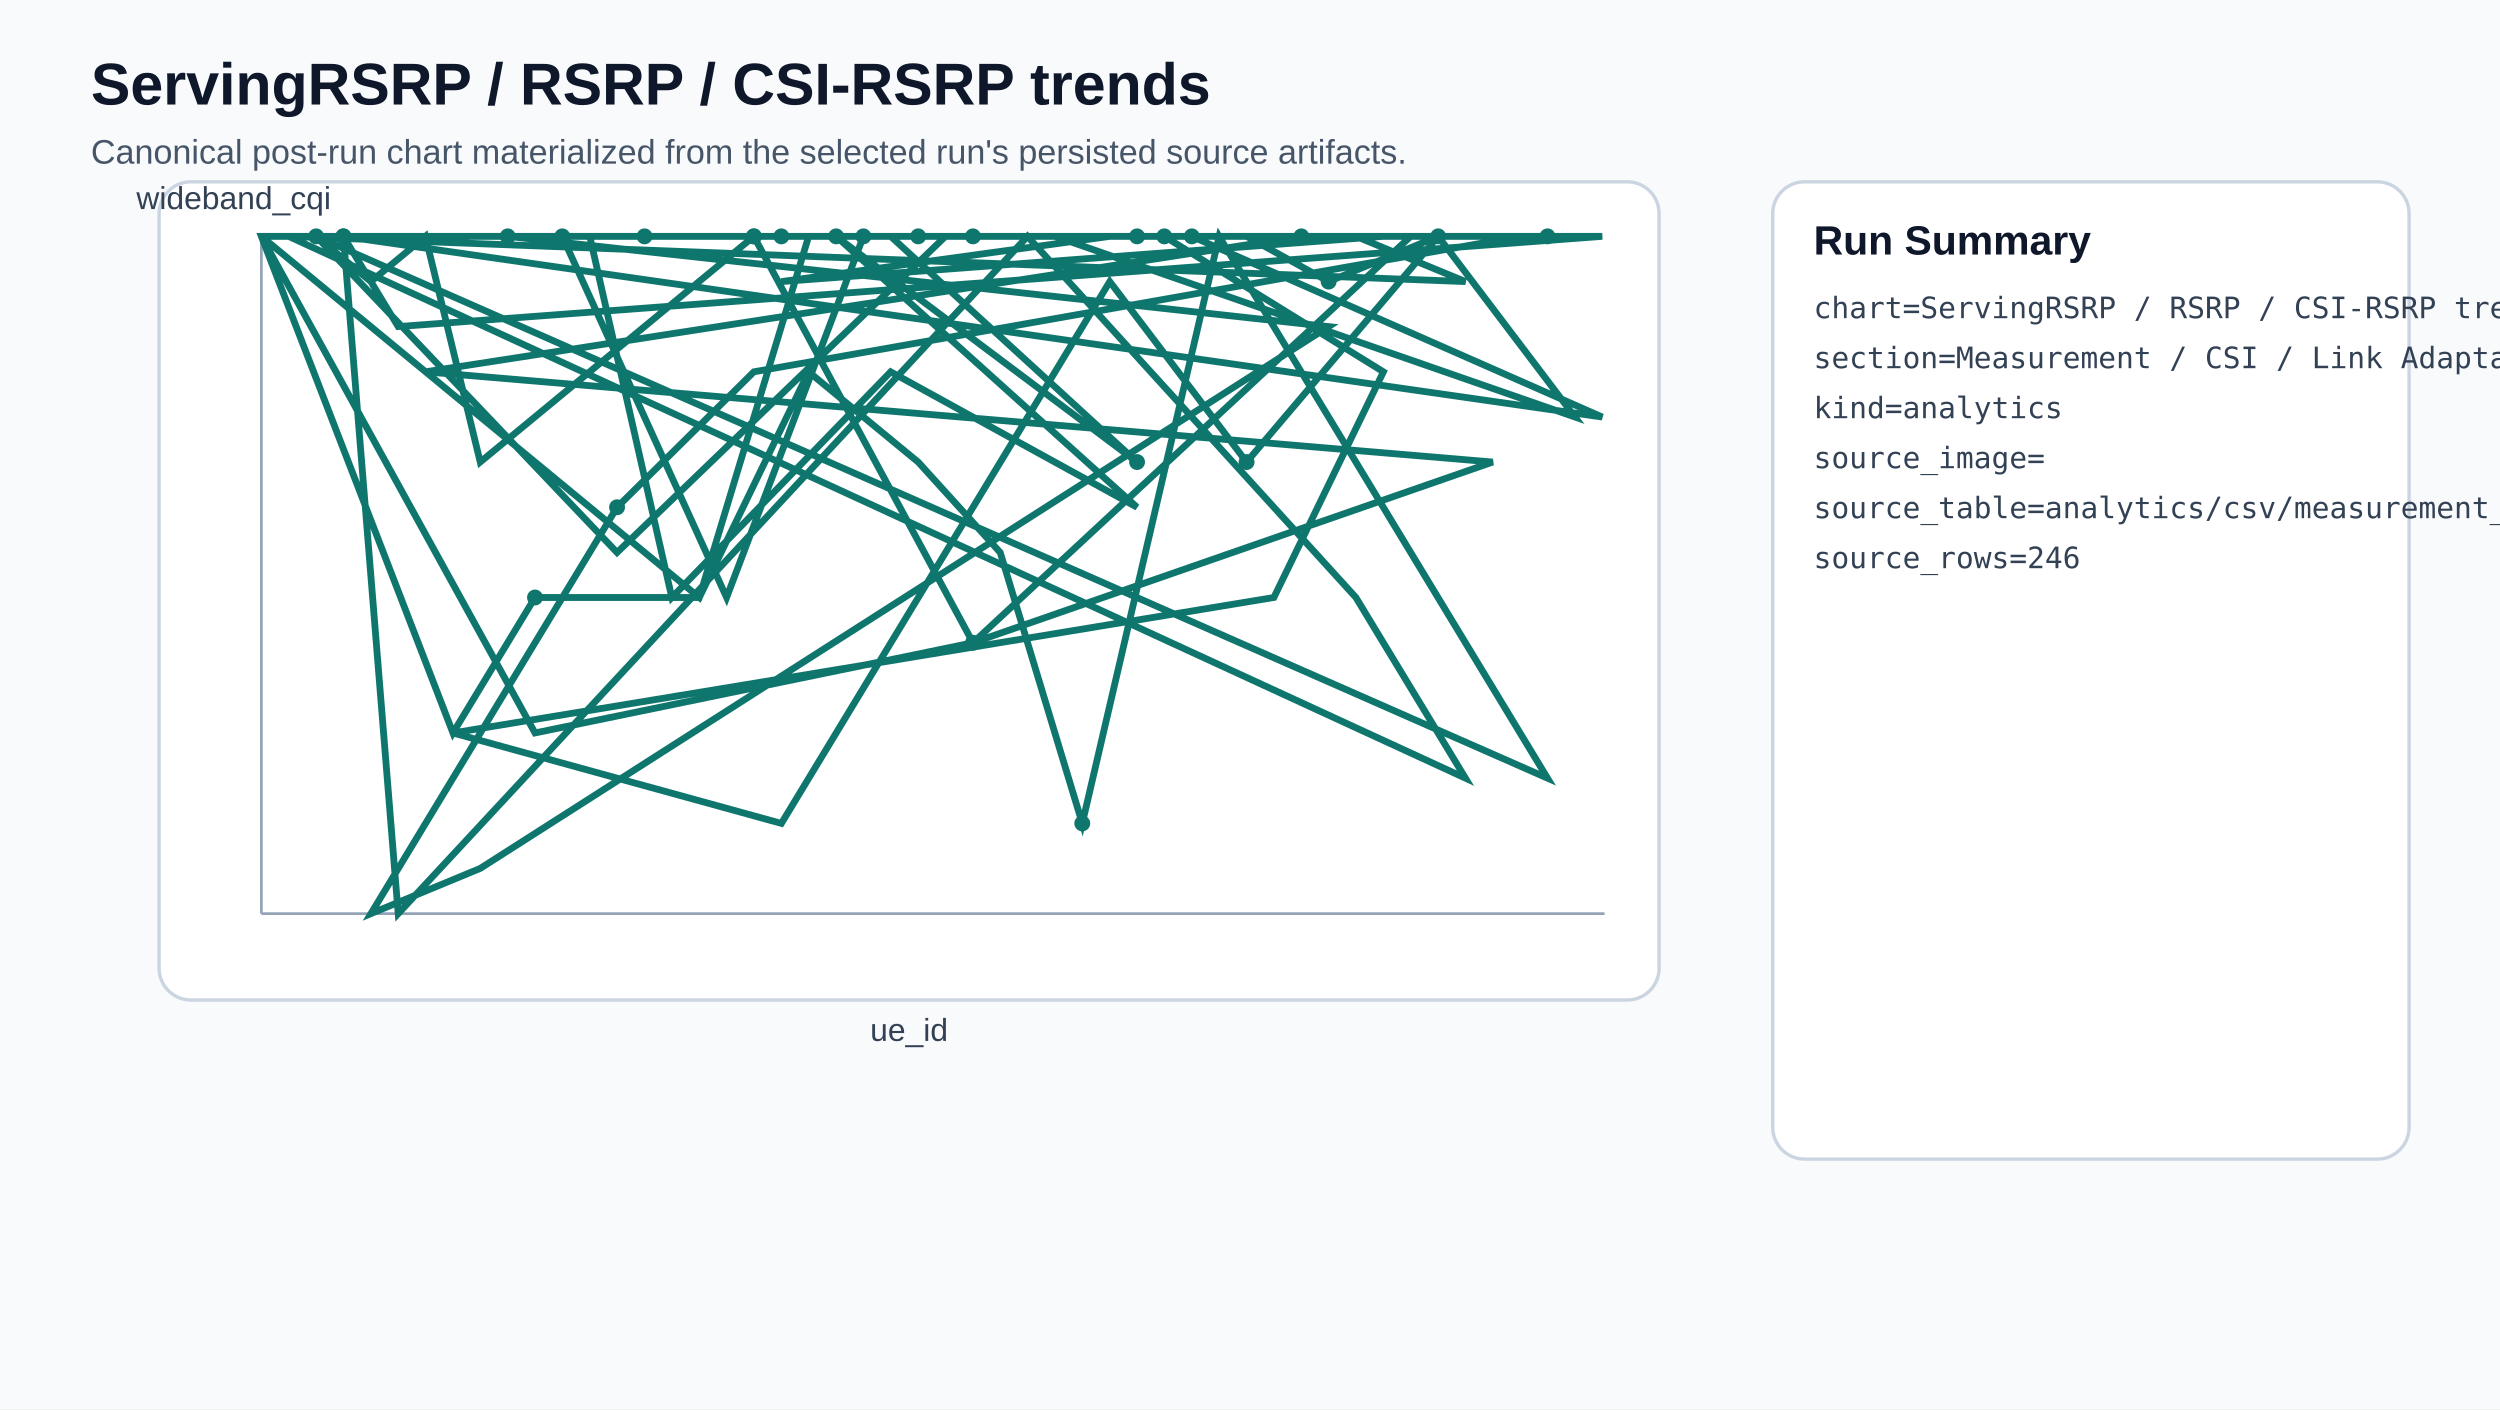
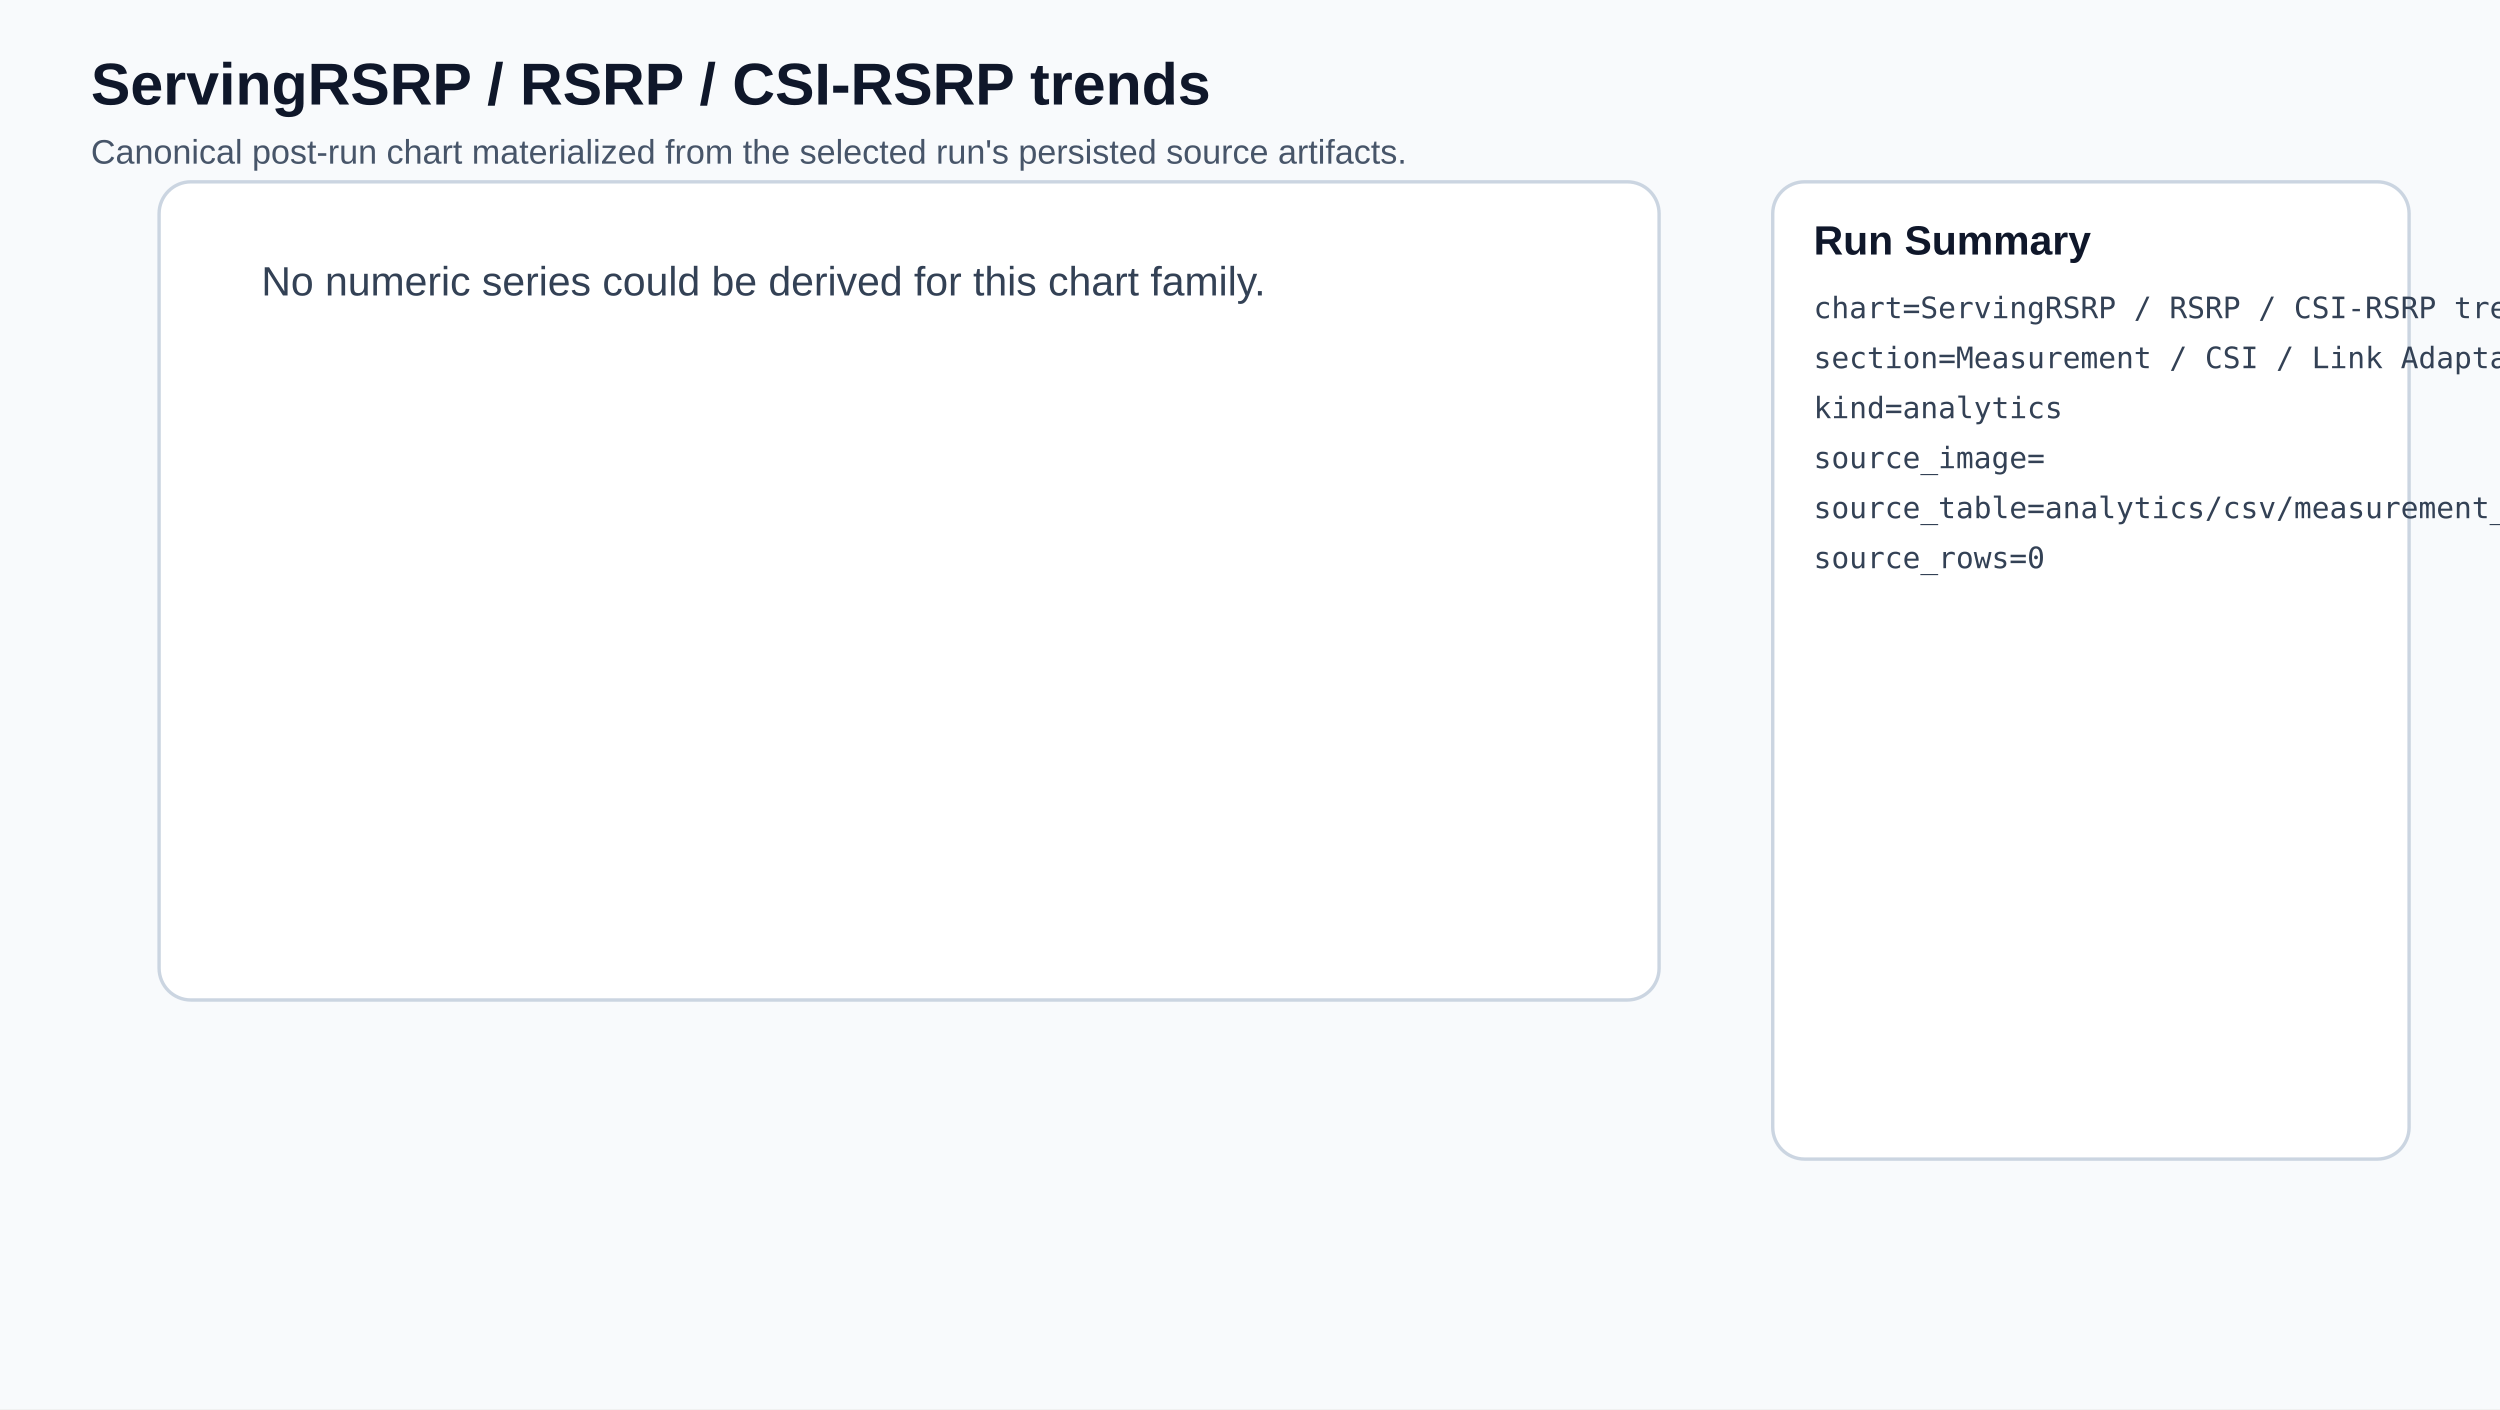
<svg xmlns="http://www.w3.org/2000/svg" width="1100" height="620" viewBox="0 0 1100 620">
  <rect width="100%" height="100%" fill="#f8fafc" />
  <text x="40" y="46" font-family="Segoe UI,Arial,sans-serif" font-size="26" font-weight="700" fill="#0f172a">ServingRSRP / RSRP / CSI-RSRP trends</text>
  <text x="40" y="72" font-family="Segoe UI,Arial,sans-serif" font-size="15" fill="#475569">Canonical post-run chart materialized from the selected run's persisted source artifacts.</text>
  <rect x="70" y="80" width="660" height="360" rx="14" fill="#ffffff" stroke="#cbd5e1" stroke-width="1.5" />
-   <line x1="115" y1="402" x2="706" y2="402" stroke="#94a3b8" stroke-width="1.2" />
-   <line x1="115" y1="104" x2="115" y2="402" stroke="#94a3b8" stroke-width="1.2" />
-   <polyline fill="none" stroke="#0f766e" stroke-width="3" points="139.1,104.0 163.2,104.0 187.2,104.0 211.3,104.0 271.5,104.0 331.7,104.0 416.0,104.0 428.1,104.0 620.7,104.0 668.9,104.0 151.1,104.0 175.2,104.0 223.4,104.0 452.1,104.0 524.4,104.0 596.6,104.0 644.8,104.0 705.0,104.0 127.0,104.0 247.4,104.0 259.5,104.0 283.6,104.0 295.6,104.0 319.7,104.0 379.9,104.0 391.9,104.0 500.3,104.0 512.3,104.0 343.8,104.0 367.9,104.0 488.3,104.0 548.5,104.0 560.5,104.0 584.6,104.0 608.7,104.0 632.8,104.0 693.0,104.0 115.0,104.0 199.3,104.0 235.4,104.0 307.7,104.0 355.8,104.0 404.0,104.0 440.1,104.0 464.2,104.0 476.2,104.0 536.4,104.0 572.6,104.0 656.8,104.0 680.9,104.0 416.0,104.0 271.5,243.1 139.1,104.0 163.2,123.9 187.2,104.0 211.3,203.3 331.7,104.0 428.1,282.8 620.7,104.0 668.9,104.0 223.4,104.0 705.0,104.0 175.2,143.7 151.1,104.0 452.1,104.0 524.4,104.0 596.6,104.0 644.8,123.9 127.0,104.0 319.7,104.0 512.3,104.0 247.4,104.0 259.5,104.0 283.6,104.0 295.6,104.0 379.9,104.0 391.9,104.0 500.3,203.3 367.9,104.0 560.5,104.0 608.7,104.0 343.8,123.9 488.3,104.0 548.5,104.0 584.6,123.9 632.8,104.0 693.0,104.0 464.2,104.0 656.8,104.0 115.0,104.0 199.3,322.5 235.4,262.9 307.7,262.9 355.8,104.0 404.0,104.0 440.1,104.0 476.2,104.0 536.4,104.0 572.6,104.0 680.9,104.0 139.1,104.0 416.0,104.0 620.7,104.0 668.9,104.0 331.7,163.6 271.5,223.2 163.2,402.0 211.3,382.1 584.6,143.7 223.4,104.0 524.4,104.0 705.0,183.5 151.1,104.0 175.2,402.0 452.1,104.0 596.6,262.9 644.8,342.4 127.0,104.0 283.6,104.0 379.9,104.0 319.7,262.9 247.4,104.0 259.5,104.0 295.6,262.9 391.9,163.6 500.3,223.2 367.9,104.0 512.3,104.0 608.7,163.6 560.5,262.9 199.3,322.5 343.8,362.3 488.3,123.9 548.5,203.3 632.8,104.0 693.0,183.5 464.2,104.0 572.6,104.0 187.2,163.6 656.8,203.3 428.1,282.8 235.4,322.5 115.0,104.0 307.7,262.9 355.8,163.6 404.0,203.3 440.1,243.1 476.2,362.3 536.4,104.0 680.9,342.4 139.1,104.0 163.2,104.0 211.3,104.0 271.5,104.0 331.7,104.0 416.0,104.0 584.6,104.0 620.7,104.0 668.9,104.0 151.1,104.0 175.2,104.0 223.4,104.0 452.1,104.0 524.4,104.0 596.6,104.0 644.8,104.0 705.0,104.0 127.0,104.0 247.4,104.0 259.5,104.0 283.6,104.0 295.6,104.0 319.7,104.0 379.9,104.0 391.9,104.0 500.3,104.0 199.3,104.0 343.8,104.0 367.9,104.0 488.3,104.0" />
-   <circle cx="139.1" cy="104.0" r="3.5" fill="#0f766e" />
-   <circle cx="428.1" cy="104.0" r="3.5" fill="#0f766e" />
-   <circle cx="524.4" cy="104.0" r="3.5" fill="#0f766e" />
-   <circle cx="283.6" cy="104.0" r="3.5" fill="#0f766e" />
-   <circle cx="343.8" cy="104.0" r="3.5" fill="#0f766e" />
-   <circle cx="632.8" cy="104.0" r="3.5" fill="#0f766e" />
-   <circle cx="404.0" cy="104.0" r="3.5" fill="#0f766e" />
-   <circle cx="680.9" cy="104.0" r="3.5" fill="#0f766e" />
-   <circle cx="331.7" cy="104.0" r="3.5" fill="#0f766e" />
-   <circle cx="151.1" cy="104.0" r="3.5" fill="#0f766e" />
-   <circle cx="512.3" cy="104.0" r="3.5" fill="#0f766e" />
-   <circle cx="500.3" cy="203.3" r="3.5" fill="#0f766e" />
-   <circle cx="584.6" cy="123.9" r="3.5" fill="#0f766e" />
-   <circle cx="235.4" cy="262.9" r="3.5" fill="#0f766e" />
-   <circle cx="572.6" cy="104.0" r="3.5" fill="#0f766e" />
-   <circle cx="271.5" cy="223.2" r="3.5" fill="#0f766e" />
-   <circle cx="151.1" cy="104.0" r="3.5" fill="#0f766e" />
-   <circle cx="379.9" cy="104.0" r="3.5" fill="#0f766e" />
-   <circle cx="367.9" cy="104.0" r="3.5" fill="#0f766e" />
-   <circle cx="548.5" cy="203.3" r="3.5" fill="#0f766e" />
-   <circle cx="428.1" cy="282.8" r="3.5" fill="#0f766e" />
-   <circle cx="476.2" cy="362.3" r="3.5" fill="#0f766e" />
-   <circle cx="331.7" cy="104.0" r="3.5" fill="#0f766e" />
-   <circle cx="223.4" cy="104.0" r="3.5" fill="#0f766e" />
-   <circle cx="247.4" cy="104.0" r="3.5" fill="#0f766e" />
-   <circle cx="500.3" cy="104.0" r="3.5" fill="#0f766e" />
-   <text x="400.0" y="458" text-anchor="middle" font-family="Segoe UI,Arial,sans-serif" font-size="14" fill="#334155">ue_id</text>
-   <text x="60" y="92" font-family="Segoe UI,Arial,sans-serif" font-size="14" fill="#334155">wideband_cqi</text>
+   <text x="115" y="130" font-family="Segoe UI,Arial,sans-serif" font-size="18" fill="#334155">No numeric series could be derived for this chart family.</text>
  <rect x="780" y="80" width="280" height="430" rx="14" fill="#ffffff" stroke="#cbd5e1" stroke-width="1.5" />
  <text x="798" y="112" font-family="Segoe UI,Arial,sans-serif" font-size="18" font-weight="700" fill="#0f172a">Run Summary</text>
  <text x="798" y="140" font-family="Consolas,Segoe UI Mono,monospace" font-size="13" fill="#334155">chart=ServingRSRP / RSRP / CSI-RSRP trends</text>
  <text x="798" y="162" font-family="Consolas,Segoe UI Mono,monospace" font-size="13" fill="#334155">section=Measurement / CSI / Link Adaptation Analytics</text>
  <text x="798" y="184" font-family="Consolas,Segoe UI Mono,monospace" font-size="13" fill="#334155">kind=analytics</text>
  <text x="798" y="206" font-family="Consolas,Segoe UI Mono,monospace" font-size="13" fill="#334155">source_image=</text>
  <text x="798" y="228" font-family="Consolas,Segoe UI Mono,monospace" font-size="13" fill="#334155">source_table=analytics/csv/measurement_feedback_analytics.csv</text>
-   <text x="798" y="250" font-family="Consolas,Segoe UI Mono,monospace" font-size="13" fill="#334155">source_rows=246</text>
+   <text x="798" y="250" font-family="Consolas,Segoe UI Mono,monospace" font-size="13" fill="#334155">source_rows=0</text>
</svg>
